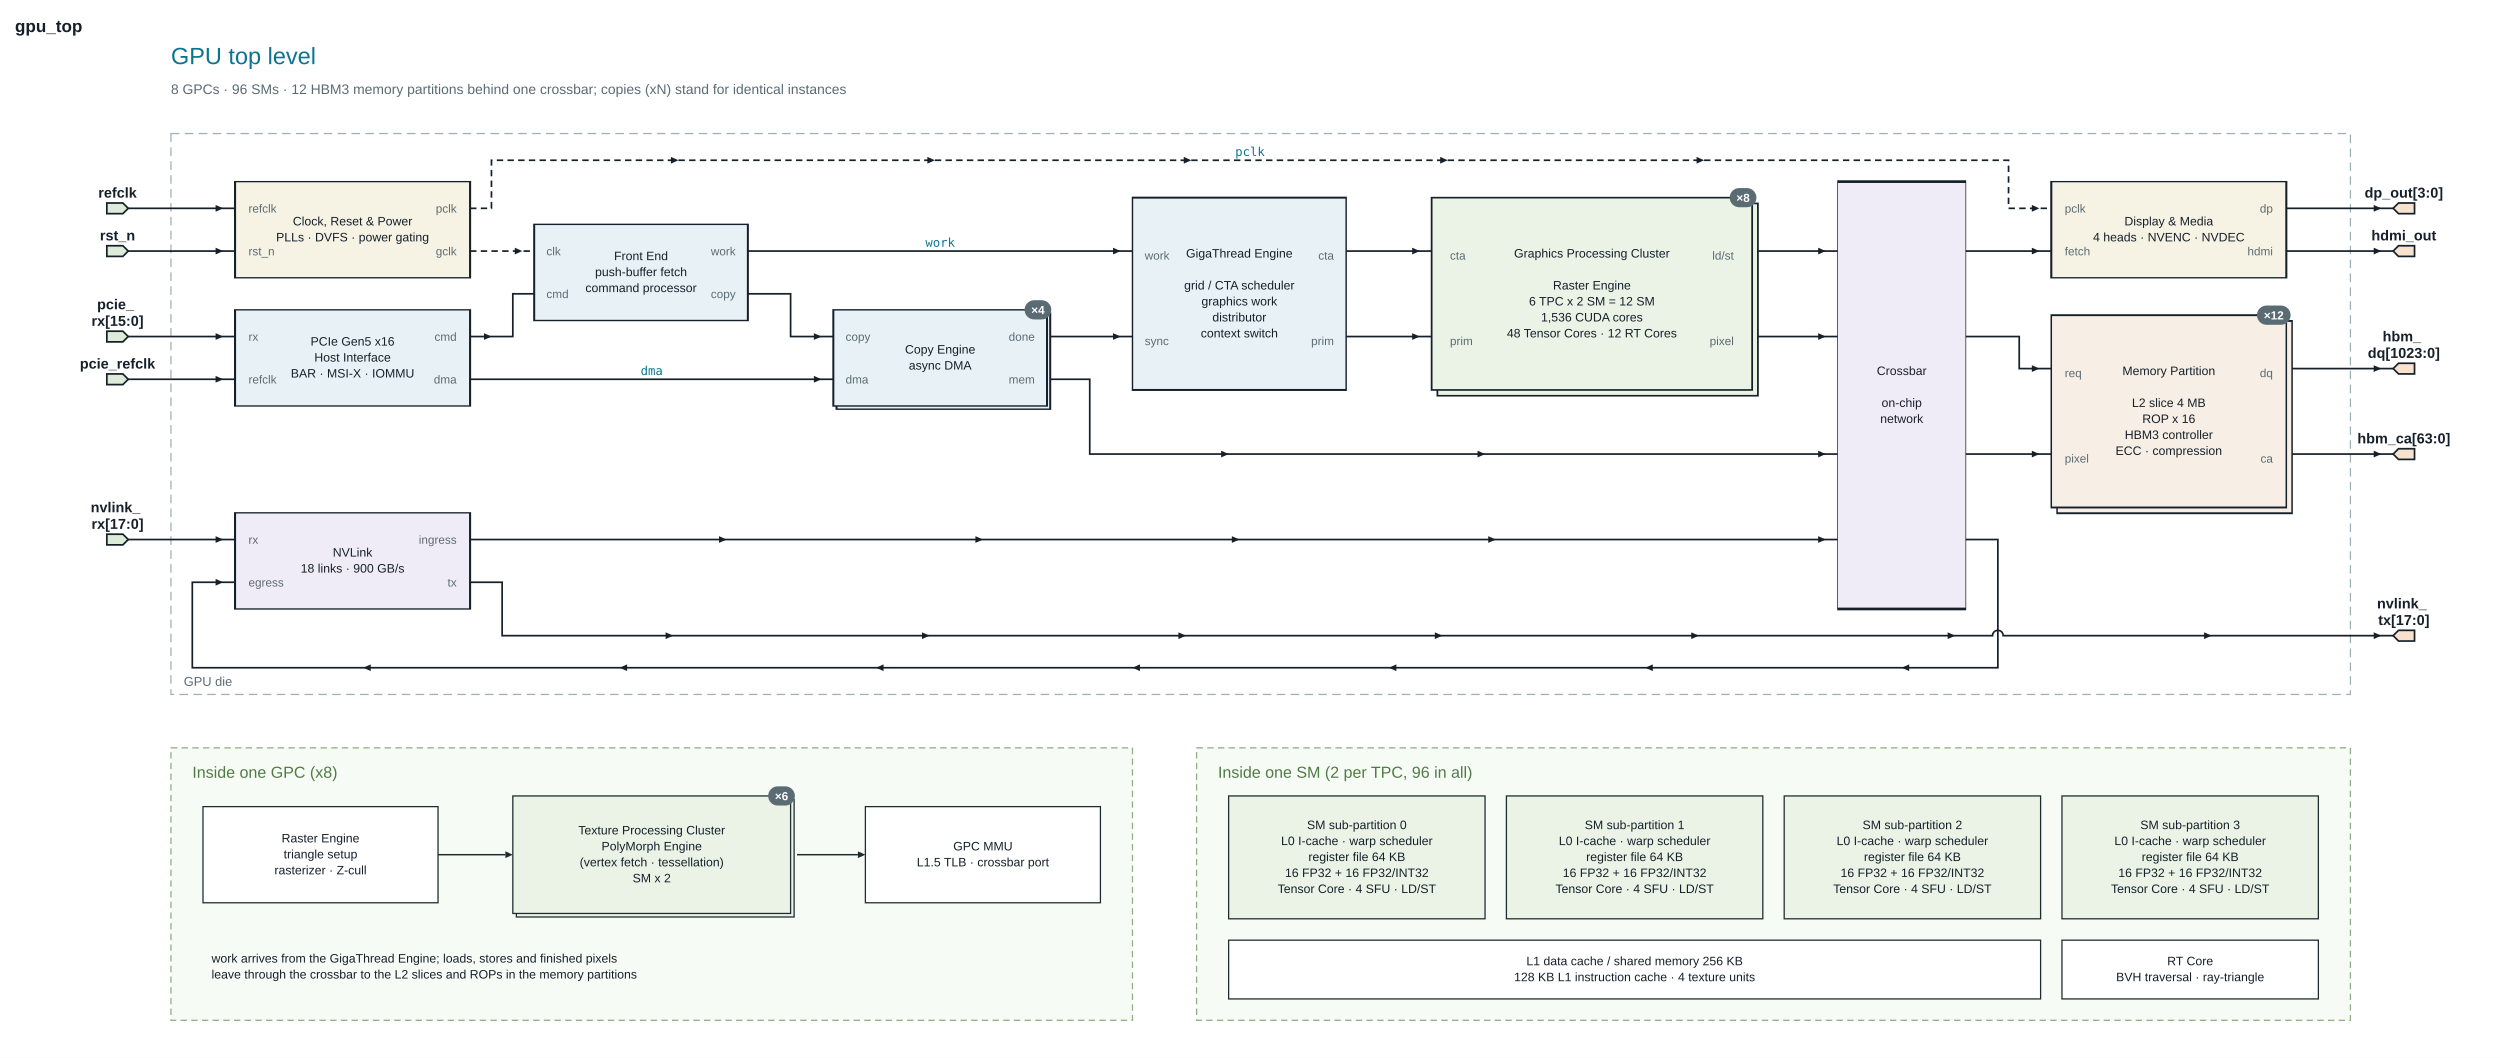
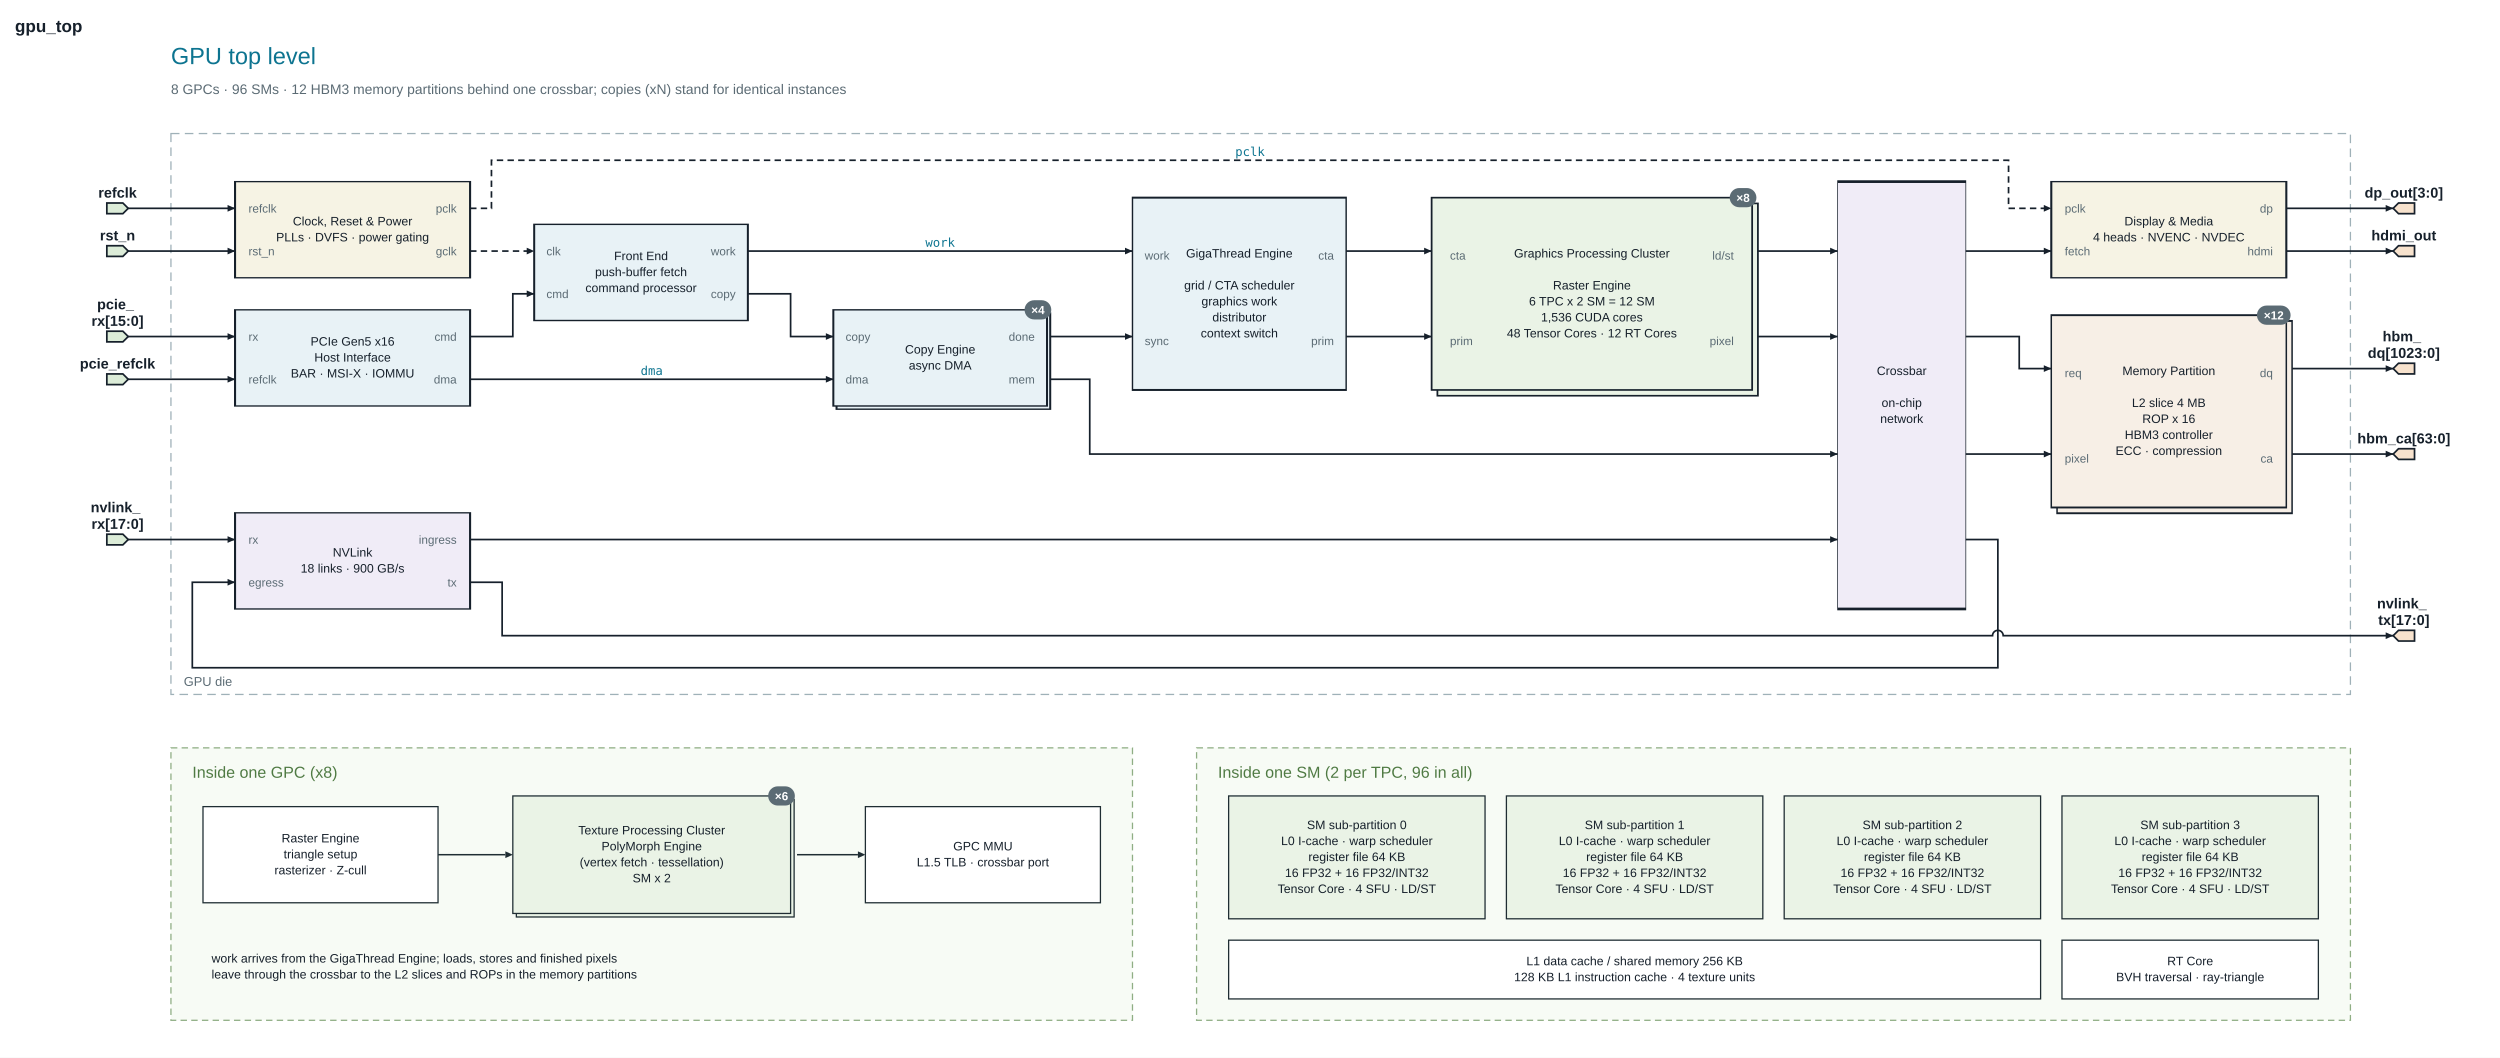
<svg xmlns="http://www.w3.org/2000/svg" width="2340" height="990" viewBox="0 0 2340 990" font-family="'IBM Plex Sans','IBM Plex Sans Text',Arial,Helvetica,sans-serif">
  <rect x="0" y="0" width="2340" height="990" fill="#ffffff" />
  <g class="dl-shapes">
    <text x="160" y="60" text-anchor="start" font-family="'IBM Plex Sans','IBM Plex Sans Text',Arial,Helvetica,sans-serif" font-size="22" fill="#0d7490">GPU top level</text>
    <text x="160" y="88" text-anchor="start" font-family="'IBM Plex Sans','IBM Plex Sans Text',Arial,Helvetica,sans-serif" font-size="13" fill="#5b6b74">8 GPCs · 96 SMs · 12 HBM3 memory partitions behind one crossbar; copies (xN) stand for identical instances</text>
    <rect x="160" y="125" width="2040" height="525" fill="none" stroke="#9fb1b8" stroke-width="1.2" stroke-dasharray="8 5" />
    <text x="172" y="642" text-anchor="start" font-family="'IBM Plex Sans','IBM Plex Sans Text',Arial,Helvetica,sans-serif" font-size="12" fill="#5b6b74">GPU die</text>
    <rect x="160" y="700" width="900" height="255" fill="#f7fbf5" stroke="#8fae84" stroke-width="1.2" stroke-dasharray="6 4" />
    <text x="180" y="728" text-anchor="start" font-family="'IBM Plex Sans','IBM Plex Sans Text',Arial,Helvetica,sans-serif" font-size="15" fill="#4f7a43">Inside one GPC  (x8)</text>
    <rect x="190" y="755" width="220" height="90" fill="#ffffff" stroke="#1f2d33" stroke-width="1.2" />
    <text class="dl-shape-text" x="300" y="788.5" text-anchor="middle" font-family="'IBM Plex Sans','IBM Plex Sans Text',Arial,Helvetica,sans-serif" font-size="11.5" fill="#16202b">Raster Engine</text>
    <text class="dl-shape-text" x="300" y="803.45" text-anchor="middle" font-family="'IBM Plex Sans','IBM Plex Sans Text',Arial,Helvetica,sans-serif" font-size="11.5" fill="#16202b">triangle setup</text>
    <text class="dl-shape-text" x="300" y="818.4" text-anchor="middle" font-family="'IBM Plex Sans','IBM Plex Sans Text',Arial,Helvetica,sans-serif" font-size="11.5" fill="#16202b">rasterizer · Z-cull</text>
    <g class="dl-stack" transform="translate(3.3 3.3)">
      <rect x="480" y="745" width="260" height="110" fill="#eaf3e6" stroke="#1f2d33" stroke-width="1.2" />
    </g>
    <rect x="480" y="745" width="260" height="110" fill="#eaf3e6" stroke="#1f2d33" stroke-width="1.2" />
    <text class="dl-shape-text" x="610" y="781.025" text-anchor="middle" font-family="'IBM Plex Sans','IBM Plex Sans Text',Arial,Helvetica,sans-serif" font-size="11.5" fill="#16202b">Texture Processing Cluster</text>
    <text class="dl-shape-text" x="610" y="795.975" text-anchor="middle" font-family="'IBM Plex Sans','IBM Plex Sans Text',Arial,Helvetica,sans-serif" font-size="11.5" fill="#16202b">PolyMorph Engine</text>
    <text class="dl-shape-text" x="610" y="810.925" text-anchor="middle" font-family="'IBM Plex Sans','IBM Plex Sans Text',Arial,Helvetica,sans-serif" font-size="11.5" fill="#16202b">(vertex fetch · tessellation)</text>
    <text class="dl-shape-text" x="610" y="825.875" text-anchor="middle" font-family="'IBM Plex Sans','IBM Plex Sans Text',Arial,Helvetica,sans-serif" font-size="11.5" fill="#16202b">SM  x 2</text>
    <rect class="dl-copies" x="719" y="736" width="25" height="18" rx="9" fill="#5b6b74" />
    <text x="731.5" y="749" text-anchor="middle" font-family="'IBM Plex Sans','IBM Plex Sans Text',Arial,Helvetica,sans-serif" font-size="11" font-weight="700" fill="#ffffff">×6</text>
    <rect x="810" y="755" width="220" height="90" fill="#ffffff" stroke="#1f2d33" stroke-width="1.2" />
    <text class="dl-shape-text" x="920" y="795.975" text-anchor="middle" font-family="'IBM Plex Sans','IBM Plex Sans Text',Arial,Helvetica,sans-serif" font-size="11.5" fill="#16202b">GPC MMU</text>
    <text class="dl-shape-text" x="920" y="810.925" text-anchor="middle" font-family="'IBM Plex Sans','IBM Plex Sans Text',Arial,Helvetica,sans-serif" font-size="11.5" fill="#16202b">L1.5 TLB · crossbar port</text>
    <polyline points="410,800 473,800" fill="none" stroke="#1f2d33" stroke-width="1.4" />
    <polygon class="dl-head" points="480,800 473,803.15 473,796.85" fill="#1f2d33" stroke="none" />
    <polyline points="746,800 803,800" fill="none" stroke="#1f2d33" stroke-width="1.4" />
    <polygon class="dl-head" points="810,800 803,803.15 803,796.85" fill="#1f2d33" stroke="none" />
    <rect x="190" y="880" width="840" height="50" fill="none" stroke="none" stroke-width="1.6" />
    <text class="dl-shape-text" x="198" y="900.975" text-anchor="start" font-family="'IBM Plex Sans','IBM Plex Sans Text',Arial,Helvetica,sans-serif" font-size="11.5" fill="#16202b">work arrives from the GigaThread Engine; loads, stores and finished pixels</text>
    <text class="dl-shape-text" x="198" y="915.925" text-anchor="start" font-family="'IBM Plex Sans','IBM Plex Sans Text',Arial,Helvetica,sans-serif" font-size="11.5" fill="#16202b">leave through the crossbar to the L2 slices and ROPs in the memory partitions</text>
    <rect x="1120" y="700" width="1080" height="255" fill="#f7fbf5" stroke="#8fae84" stroke-width="1.2" stroke-dasharray="6 4" />
    <text x="1140" y="728" text-anchor="start" font-family="'IBM Plex Sans','IBM Plex Sans Text',Arial,Helvetica,sans-serif" font-size="15" fill="#4f7a43">Inside one SM  (2 per TPC, 96 in all)</text>
    <rect x="1150" y="745" width="240" height="115" fill="#eaf3e6" stroke="#1f2d33" stroke-width="1.2" />
    <text class="dl-shape-text" x="1270" y="776.05" text-anchor="middle" font-family="'IBM Plex Sans','IBM Plex Sans Text',Arial,Helvetica,sans-serif" font-size="11.5" fill="#16202b">SM sub-partition 0</text>
    <text class="dl-shape-text" x="1270" y="791" text-anchor="middle" font-family="'IBM Plex Sans','IBM Plex Sans Text',Arial,Helvetica,sans-serif" font-size="11.5" fill="#16202b">L0 I-cache · warp scheduler</text>
    <text class="dl-shape-text" x="1270" y="805.95" text-anchor="middle" font-family="'IBM Plex Sans','IBM Plex Sans Text',Arial,Helvetica,sans-serif" font-size="11.5" fill="#16202b">register file  64 KB</text>
    <text class="dl-shape-text" x="1270" y="820.9" text-anchor="middle" font-family="'IBM Plex Sans','IBM Plex Sans Text',Arial,Helvetica,sans-serif" font-size="11.5" fill="#16202b">16 FP32 + 16 FP32/INT32</text>
    <text class="dl-shape-text" x="1270" y="835.85" text-anchor="middle" font-family="'IBM Plex Sans','IBM Plex Sans Text',Arial,Helvetica,sans-serif" font-size="11.5" fill="#16202b">Tensor Core · 4 SFU · LD/ST</text>
    <rect x="1410" y="745" width="240" height="115" fill="#eaf3e6" stroke="#1f2d33" stroke-width="1.2" />
    <text class="dl-shape-text" x="1530" y="776.05" text-anchor="middle" font-family="'IBM Plex Sans','IBM Plex Sans Text',Arial,Helvetica,sans-serif" font-size="11.5" fill="#16202b">SM sub-partition 1</text>
    <text class="dl-shape-text" x="1530" y="791" text-anchor="middle" font-family="'IBM Plex Sans','IBM Plex Sans Text',Arial,Helvetica,sans-serif" font-size="11.5" fill="#16202b">L0 I-cache · warp scheduler</text>
    <text class="dl-shape-text" x="1530" y="805.95" text-anchor="middle" font-family="'IBM Plex Sans','IBM Plex Sans Text',Arial,Helvetica,sans-serif" font-size="11.5" fill="#16202b">register file  64 KB</text>
    <text class="dl-shape-text" x="1530" y="820.9" text-anchor="middle" font-family="'IBM Plex Sans','IBM Plex Sans Text',Arial,Helvetica,sans-serif" font-size="11.5" fill="#16202b">16 FP32 + 16 FP32/INT32</text>
    <text class="dl-shape-text" x="1530" y="835.85" text-anchor="middle" font-family="'IBM Plex Sans','IBM Plex Sans Text',Arial,Helvetica,sans-serif" font-size="11.5" fill="#16202b">Tensor Core · 4 SFU · LD/ST</text>
    <rect x="1670" y="745" width="240" height="115" fill="#eaf3e6" stroke="#1f2d33" stroke-width="1.2" />
    <text class="dl-shape-text" x="1790" y="776.05" text-anchor="middle" font-family="'IBM Plex Sans','IBM Plex Sans Text',Arial,Helvetica,sans-serif" font-size="11.5" fill="#16202b">SM sub-partition 2</text>
    <text class="dl-shape-text" x="1790" y="791" text-anchor="middle" font-family="'IBM Plex Sans','IBM Plex Sans Text',Arial,Helvetica,sans-serif" font-size="11.5" fill="#16202b">L0 I-cache · warp scheduler</text>
    <text class="dl-shape-text" x="1790" y="805.95" text-anchor="middle" font-family="'IBM Plex Sans','IBM Plex Sans Text',Arial,Helvetica,sans-serif" font-size="11.5" fill="#16202b">register file  64 KB</text>
    <text class="dl-shape-text" x="1790" y="820.9" text-anchor="middle" font-family="'IBM Plex Sans','IBM Plex Sans Text',Arial,Helvetica,sans-serif" font-size="11.5" fill="#16202b">16 FP32 + 16 FP32/INT32</text>
    <text class="dl-shape-text" x="1790" y="835.85" text-anchor="middle" font-family="'IBM Plex Sans','IBM Plex Sans Text',Arial,Helvetica,sans-serif" font-size="11.5" fill="#16202b">Tensor Core · 4 SFU · LD/ST</text>
    <rect x="1930" y="745" width="240" height="115" fill="#eaf3e6" stroke="#1f2d33" stroke-width="1.2" />
    <text class="dl-shape-text" x="2050" y="776.05" text-anchor="middle" font-family="'IBM Plex Sans','IBM Plex Sans Text',Arial,Helvetica,sans-serif" font-size="11.5" fill="#16202b">SM sub-partition 3</text>
    <text class="dl-shape-text" x="2050" y="791" text-anchor="middle" font-family="'IBM Plex Sans','IBM Plex Sans Text',Arial,Helvetica,sans-serif" font-size="11.5" fill="#16202b">L0 I-cache · warp scheduler</text>
    <text class="dl-shape-text" x="2050" y="805.95" text-anchor="middle" font-family="'IBM Plex Sans','IBM Plex Sans Text',Arial,Helvetica,sans-serif" font-size="11.5" fill="#16202b">register file  64 KB</text>
    <text class="dl-shape-text" x="2050" y="820.9" text-anchor="middle" font-family="'IBM Plex Sans','IBM Plex Sans Text',Arial,Helvetica,sans-serif" font-size="11.5" fill="#16202b">16 FP32 + 16 FP32/INT32</text>
    <text class="dl-shape-text" x="2050" y="835.85" text-anchor="middle" font-family="'IBM Plex Sans','IBM Plex Sans Text',Arial,Helvetica,sans-serif" font-size="11.5" fill="#16202b">Tensor Core · 4 SFU · LD/ST</text>
    <rect x="1150" y="880" width="760" height="55" fill="#ffffff" stroke="#1f2d33" stroke-width="1.2" />
    <text class="dl-shape-text" x="1530" y="903.475" text-anchor="middle" font-family="'IBM Plex Sans','IBM Plex Sans Text',Arial,Helvetica,sans-serif" font-size="11.5" fill="#16202b">L1 data cache / shared memory  256 KB</text>
    <text class="dl-shape-text" x="1530" y="918.425" text-anchor="middle" font-family="'IBM Plex Sans','IBM Plex Sans Text',Arial,Helvetica,sans-serif" font-size="11.5" fill="#16202b">128 KB L1 instruction cache · 4 texture units</text>
    <rect x="1930" y="880" width="240" height="55" fill="#ffffff" stroke="#1f2d33" stroke-width="1.2" />
    <text class="dl-shape-text" x="2050" y="903.475" text-anchor="middle" font-family="'IBM Plex Sans','IBM Plex Sans Text',Arial,Helvetica,sans-serif" font-size="11.5" fill="#16202b">RT Core</text>
    <text class="dl-shape-text" x="2050" y="918.425" text-anchor="middle" font-family="'IBM Plex Sans','IBM Plex Sans Text',Arial,Helvetica,sans-serif" font-size="11.5" fill="#16202b">BVH traversal · ray-triangle</text>
  </g>
  <g class="dl-nets">
    <path class="dl-net" data-id="n_refclk" d="M120 195 L220 195" fill="none" stroke="#16202b" stroke-width="1.6" stroke-linejoin="miter" stroke-linecap="square" />
    <path class="dl-net" data-id="n_rstn" d="M120 235 L220 235" fill="none" stroke="#16202b" stroke-width="1.6" stroke-linejoin="miter" stroke-linecap="square" />
    <path class="dl-net" data-id="n_pcie" d="M120 315 L220 315" fill="none" stroke="#16202b" stroke-width="1.6" stroke-linejoin="miter" stroke-linecap="square" />
    <path class="dl-net" data-id="n_pcieclk" d="M120 355 L220 355" fill="none" stroke="#16202b" stroke-width="1.6" stroke-linejoin="miter" stroke-linecap="square" />
    <path class="dl-net" data-id="n_nvlrx" d="M120 505 L220 505" fill="none" stroke="#16202b" stroke-width="1.6" stroke-linejoin="miter" stroke-linecap="square" />
    <path class="dl-net" data-id="n_pclk" d="M440 195 L460 195 L460 150 L1880 150 L1880 195 L1920 195" fill="none" stroke="#16202b" stroke-width="1.6" stroke-dasharray="6 4" stroke-linejoin="miter" stroke-linecap="butt" />
    <path class="dl-net" data-id="n_gclk" d="M440 235 L500 235" fill="none" stroke="#16202b" stroke-width="1.6" stroke-dasharray="6 4" stroke-linejoin="miter" stroke-linecap="butt" />
    <path class="dl-net" data-id="n_cmd" d="M440 315 L480 315 L480 275 L500 275" fill="none" stroke="#16202b" stroke-width="1.6" stroke-linejoin="miter" stroke-linecap="square" />
    <path class="dl-net" data-id="n_dma" d="M440 355 L780 355" fill="none" stroke="#16202b" stroke-width="1.6" stroke-linejoin="miter" stroke-linecap="square" />
    <path class="dl-net" data-id="n_work" d="M700 235 L1060 235" fill="none" stroke="#16202b" stroke-width="1.6" stroke-linejoin="miter" stroke-linecap="square" />
    <path class="dl-net" data-id="n_copy" d="M700 275 L740 275 L740 315 L780 315" fill="none" stroke="#16202b" stroke-width="1.6" stroke-linejoin="miter" stroke-linecap="square" />
    <path class="dl-net" data-id="n_done" d="M980 315 L1060 315" fill="none" stroke="#16202b" stroke-width="1.6" stroke-linejoin="miter" stroke-linecap="square" />
    <path class="dl-net" data-id="n_cemem" d="M980 355 L1020 355 L1020 425 L1720 425" fill="none" stroke="#16202b" stroke-width="1.6" stroke-linejoin="miter" stroke-linecap="square" />
    <path class="dl-net" data-id="n_cta" d="M1260 235 L1340 235" fill="none" stroke="#16202b" stroke-width="1.6" stroke-linejoin="miter" stroke-linecap="square" />
    <path class="dl-net" data-id="n_prim" d="M1260 315 L1340 315" fill="none" stroke="#16202b" stroke-width="1.6" stroke-linejoin="miter" stroke-linecap="square" />
    <path class="dl-net" data-id="n_ldst" d="M1640 235 L1720 235" fill="none" stroke="#16202b" stroke-width="1.6" stroke-linejoin="miter" stroke-linecap="square" />
    <path class="dl-net" data-id="n_pix" d="M1640 315 L1720 315" fill="none" stroke="#16202b" stroke-width="1.6" stroke-linejoin="miter" stroke-linecap="square" />
    <path class="dl-net" data-id="n_nvlin" d="M440 505 L1720 505" fill="none" stroke="#16202b" stroke-width="1.6" stroke-linejoin="miter" stroke-linecap="square" />
    <path class="dl-net" data-id="n_fetch" d="M1840 235 L1920 235" fill="none" stroke="#16202b" stroke-width="1.6" stroke-linejoin="miter" stroke-linecap="square" />
    <path class="dl-net" data-id="n_req" d="M1840 315 L1890 315 L1890 345 L1920 345" fill="none" stroke="#16202b" stroke-width="1.6" stroke-linejoin="miter" stroke-linecap="square" />
    <path class="dl-net" data-id="n_rop" d="M1840 425 L1920 425" fill="none" stroke="#16202b" stroke-width="1.6" stroke-linejoin="miter" stroke-linecap="square" />
    <path class="dl-net" data-id="n_egress" d="M1840 505 L1870 505 L1870 625 L180 625 L180 545 L220 545" fill="none" stroke="#16202b" stroke-width="1.6" stroke-linejoin="miter" stroke-linecap="square" />
    <path class="dl-net" data-id="n_nvltx" d="M440 545 L470 545 L470 595 L1865 595 A5 5 0 0 1 1875 595 L2240 595" fill="none" stroke="#16202b" stroke-width="1.6" stroke-linejoin="miter" stroke-linecap="square" />
    <path class="dl-net" data-id="n_dp" d="M2140 195 L2240 195" fill="none" stroke="#16202b" stroke-width="1.6" stroke-linejoin="miter" stroke-linecap="square" />
    <path class="dl-net" data-id="n_hdmi" d="M2140 235 L2240 235" fill="none" stroke="#16202b" stroke-width="1.6" stroke-linejoin="miter" stroke-linecap="square" />
    <path class="dl-net" data-id="n_dq" d="M2140 345 L2240 345" fill="none" stroke="#16202b" stroke-width="1.6" stroke-linejoin="miter" stroke-linecap="square" />
    <path class="dl-net" data-id="n_ca" d="M2140 425 L2240 425" fill="none" stroke="#16202b" stroke-width="1.6" stroke-linejoin="miter" stroke-linecap="square" />
    <text x="1170" y="146" text-anchor="middle" font-family="'IBM Plex Mono','DejaVu Sans Mono','Courier New',monospace" font-size="11.5" fill="#0d7490">pclk</text>
    <text x="610" y="351" text-anchor="middle" font-family="'IBM Plex Mono','DejaVu Sans Mono','Courier New',monospace" font-size="11.5" fill="#0d7490">dma</text>
    <text x="880" y="231" text-anchor="middle" font-family="'IBM Plex Mono','DejaVu Sans Mono','Courier New',monospace" font-size="11.5" fill="#0d7490">work</text>
-     <polygon points="208.8,195 201.8,198.15 201.8,191.85" fill="#16202b" />
-     <polygon points="208.8,235 201.8,238.15 201.8,231.85" fill="#16202b" />
-     <polygon points="208.8,315 201.8,318.15 201.8,311.85" fill="#16202b" />
-     <polygon points="208.8,355 201.8,358.15 201.8,351.85" fill="#16202b" />
-     <polygon points="208.8,505 201.8,508.15 201.8,501.85" fill="#16202b" />
-     <polygon points="635,150 628,153.15 628,146.85" fill="#16202b" />
-     <polygon points="875,150 868,153.15 868,146.85" fill="#16202b" />
-     <polygon points="1115,150 1108,153.15 1108,146.85" fill="#16202b" />
-     <polygon points="1355,150 1348,153.15 1348,146.85" fill="#16202b" />
-     <polygon points="1595,150 1588,153.15 1588,146.85" fill="#16202b" />
-     <polygon points="1908.8,195 1901.8,198.15 1901.8,191.85" fill="#16202b" />
-     <polygon points="488.8,235 481.8,238.15 481.8,231.85" fill="#16202b" />
-     <polygon points="460,315 453,318.15 453,311.85" fill="#16202b" />
-     <polygon points="768.8,355 761.8,358.15 761.8,351.85" fill="#16202b" />
-     <polygon points="1048.8,235 1041.8,238.15 1041.8,231.85" fill="#16202b" />
-     <polygon points="768.8,315 761.8,318.15 761.8,311.85" fill="#16202b" />
-     <polygon points="1048.8,315 1041.8,318.15 1041.8,311.85" fill="#16202b" />
-     <polygon points="1150,425 1143,428.15 1143,421.85" fill="#16202b" />
-     <polygon points="1390,425 1383,428.15 1383,421.85" fill="#16202b" />
-     <polygon points="1708.8,425 1701.8,428.15 1701.8,421.85" fill="#16202b" />
-     <polygon points="1328.8,235 1321.8,238.15 1321.8,231.85" fill="#16202b" />
-     <polygon points="1328.8,315 1321.8,318.15 1321.8,311.85" fill="#16202b" />
-     <polygon points="1708.8,235 1701.8,238.15 1701.8,231.85" fill="#16202b" />
-     <polygon points="1708.8,315 1701.8,318.15 1701.8,311.85" fill="#16202b" />
-     <polygon points="680,505 673,508.15 673,501.85" fill="#16202b" />
-     <polygon points="920,505 913,508.15 913,501.85" fill="#16202b" />
-     <polygon points="1160,505 1153,508.15 1153,501.85" fill="#16202b" />
-     <polygon points="1400,505 1393,508.15 1393,501.85" fill="#16202b" />
-     <polygon points="1708.8,505 1701.8,508.15 1701.8,501.85" fill="#16202b" />
-     <polygon points="1908.8,235 1901.8,238.15 1901.8,231.85" fill="#16202b" />
-     <polygon points="1908.8,345 1901.8,348.15 1901.8,341.85" fill="#16202b" />
-     <polygon points="1908.8,425 1901.8,428.15 1901.8,421.85" fill="#16202b" />
-     <polygon points="1780,625 1787,621.85 1787,628.15" fill="#16202b" />
-     <polygon points="1540,625 1547,621.85 1547,628.15" fill="#16202b" />
-     <polygon points="1300,625 1307,621.85 1307,628.15" fill="#16202b" />
-     <polygon points="1060,625 1067,621.85 1067,628.15" fill="#16202b" />
-     <polygon points="820,625 827,621.85 827,628.15" fill="#16202b" />
-     <polygon points="580,625 587,621.85 587,628.15" fill="#16202b" />
-     <polygon points="340,625 347,621.85 347,628.15" fill="#16202b" />
-     <polygon points="208.8,545 201.8,548.15 201.8,541.85" fill="#16202b" />
-     <polygon points="630,595 623,598.15 623,591.85" fill="#16202b" />
-     <polygon points="870,595 863,598.15 863,591.85" fill="#16202b" />
-     <polygon points="1110,595 1103,598.15 1103,591.85" fill="#16202b" />
-     <polygon points="1350,595 1343,598.15 1343,591.85" fill="#16202b" />
-     <polygon points="1590,595 1583,598.15 1583,591.85" fill="#16202b" />
-     <polygon points="1830,595 1823,598.15 1823,591.85" fill="#16202b" />
-     <polygon points="2070,595 2063,598.15 2063,591.85" fill="#16202b" />
-     <polygon points="2228.8,595 2221.8,598.15 2221.8,591.85" fill="#16202b" />
-     <polygon points="2228.8,195 2221.8,198.15 2221.8,191.85" fill="#16202b" />
-     <polygon points="2228.8,235 2221.8,238.15 2221.8,231.85" fill="#16202b" />
-     <polygon points="2228.8,345 2221.8,348.15 2221.8,341.85" fill="#16202b" />
-     <polygon points="2228.8,425 2221.8,428.15 2221.8,421.85" fill="#16202b" />
+     <polygon points="220,195 213,198.15 213,191.85" fill="#16202b" />
+     <polygon points="220,235 213,238.15 213,231.85" fill="#16202b" />
+     <polygon points="220,315 213,318.15 213,311.85" fill="#16202b" />
+     <polygon points="220,355 213,358.15 213,351.85" fill="#16202b" />
+     <polygon points="220,505 213,508.15 213,501.85" fill="#16202b" />
+     <polygon points="1920,195 1913,198.15 1913,191.85" fill="#16202b" />
+     <polygon points="500,235 493,238.15 493,231.85" fill="#16202b" />
+     <polygon points="500,275 493,278.15 493,271.85" fill="#16202b" />
+     <polygon points="780,355 773,358.15 773,351.85" fill="#16202b" />
+     <polygon points="1060,235 1053,238.15 1053,231.85" fill="#16202b" />
+     <polygon points="780,315 773,318.15 773,311.85" fill="#16202b" />
+     <polygon points="1060,315 1053,318.15 1053,311.85" fill="#16202b" />
+     <polygon points="1720,425 1713,428.15 1713,421.85" fill="#16202b" />
+     <polygon points="1340,235 1333,238.15 1333,231.85" fill="#16202b" />
+     <polygon points="1340,315 1333,318.15 1333,311.85" fill="#16202b" />
+     <polygon points="1720,235 1713,238.15 1713,231.85" fill="#16202b" />
+     <polygon points="1720,315 1713,318.15 1713,311.85" fill="#16202b" />
+     <polygon points="1720,505 1713,508.15 1713,501.85" fill="#16202b" />
+     <polygon points="1920,235 1913,238.15 1913,231.85" fill="#16202b" />
+     <polygon points="1920,345 1913,348.15 1913,341.85" fill="#16202b" />
+     <polygon points="1920,425 1913,428.15 1913,421.85" fill="#16202b" />
+     <polygon points="220,545 213,548.15 213,541.85" fill="#16202b" />
+     <polygon points="2240,595 2233,598.15 2233,591.85" fill="#16202b" />
+     <polygon points="2240,195 2233,198.15 2233,191.85" fill="#16202b" />
+     <polygon points="2240,235 2233,238.15 2233,231.85" fill="#16202b" />
+     <polygon points="2240,345 2233,348.15 2233,341.85" fill="#16202b" />
+     <polygon points="2240,425 2233,428.15 2233,421.85" fill="#16202b" />
  </g>
  <g class="dl-cells">
    <g class="dl-cell" data-id="u_clk" data-type="block" transform="matrix(1.5714,0,0,1,220,170)">
      <rect x="0" y="0" width="140" height="90" fill="#f6f3e4" stroke="#16202b" stroke-width="1.244" />
    </g>
    <text x="232.571" y="199" text-anchor="start" font-family="'IBM Plex Sans','IBM Plex Sans Text',Arial,Helvetica,sans-serif" font-size="11" fill="#5b6b74">refclk</text>
    <text x="232.571" y="239" text-anchor="start" font-family="'IBM Plex Sans','IBM Plex Sans Text',Arial,Helvetica,sans-serif" font-size="11" fill="#5b6b74">rst_n</text>
    <text x="427.429" y="199" text-anchor="end" font-family="'IBM Plex Sans','IBM Plex Sans Text',Arial,Helvetica,sans-serif" font-size="11" fill="#5b6b74">pclk</text>
    <text x="427.429" y="239" text-anchor="end" font-family="'IBM Plex Sans','IBM Plex Sans Text',Arial,Helvetica,sans-serif" font-size="11" fill="#5b6b74">gclk</text>
    <text class="dl-cell-text" x="330" y="210.975" text-anchor="middle" font-family="'IBM Plex Sans','IBM Plex Sans Text',Arial,Helvetica,sans-serif" font-size="11.5" fill="#16202b">Clock, Reset &amp; Power</text>
    <text class="dl-cell-text" x="330" y="225.925" text-anchor="middle" font-family="'IBM Plex Sans','IBM Plex Sans Text',Arial,Helvetica,sans-serif" font-size="11.5" fill="#16202b">PLLs · DVFS · power gating</text>
    <g class="dl-cell" data-id="u_host" data-type="block" transform="matrix(1.5714,0,0,1,220,290)">
      <rect x="0" y="0" width="140" height="90" fill="#e8f2f6" stroke="#16202b" stroke-width="1.244" />
    </g>
    <text x="232.571" y="319" text-anchor="start" font-family="'IBM Plex Sans','IBM Plex Sans Text',Arial,Helvetica,sans-serif" font-size="11" fill="#5b6b74">rx</text>
    <text x="232.571" y="359" text-anchor="start" font-family="'IBM Plex Sans','IBM Plex Sans Text',Arial,Helvetica,sans-serif" font-size="11" fill="#5b6b74">refclk</text>
    <text x="427.429" y="319" text-anchor="end" font-family="'IBM Plex Sans','IBM Plex Sans Text',Arial,Helvetica,sans-serif" font-size="11" fill="#5b6b74">cmd</text>
    <text x="427.429" y="359" text-anchor="end" font-family="'IBM Plex Sans','IBM Plex Sans Text',Arial,Helvetica,sans-serif" font-size="11" fill="#5b6b74">dma</text>
    <text class="dl-cell-text" x="330" y="323.5" text-anchor="middle" font-family="'IBM Plex Sans','IBM Plex Sans Text',Arial,Helvetica,sans-serif" font-size="11.5" fill="#16202b">PCIe Gen5 x16</text>
    <text class="dl-cell-text" x="330" y="338.45" text-anchor="middle" font-family="'IBM Plex Sans','IBM Plex Sans Text',Arial,Helvetica,sans-serif" font-size="11.5" fill="#16202b">Host Interface</text>
    <text class="dl-cell-text" x="330" y="353.4" text-anchor="middle" font-family="'IBM Plex Sans','IBM Plex Sans Text',Arial,Helvetica,sans-serif" font-size="11.5" fill="#16202b">BAR · MSI-X · IOMMU</text>
    <g class="dl-cell" data-id="u_nvl" data-type="block" transform="matrix(1.5714,0,0,1,220,480)">
      <rect x="0" y="0" width="140" height="90" fill="#f0ecf7" stroke="#16202b" stroke-width="1.244" />
    </g>
    <text x="232.571" y="509" text-anchor="start" font-family="'IBM Plex Sans','IBM Plex Sans Text',Arial,Helvetica,sans-serif" font-size="11" fill="#5b6b74">rx</text>
    <text x="232.571" y="549" text-anchor="start" font-family="'IBM Plex Sans','IBM Plex Sans Text',Arial,Helvetica,sans-serif" font-size="11" fill="#5b6b74">egress</text>
    <text x="427.429" y="509" text-anchor="end" font-family="'IBM Plex Sans','IBM Plex Sans Text',Arial,Helvetica,sans-serif" font-size="11" fill="#5b6b74">ingress</text>
    <text x="427.429" y="549" text-anchor="end" font-family="'IBM Plex Sans','IBM Plex Sans Text',Arial,Helvetica,sans-serif" font-size="11" fill="#5b6b74">tx</text>
    <text class="dl-cell-text" x="330" y="520.975" text-anchor="middle" font-family="'IBM Plex Sans','IBM Plex Sans Text',Arial,Helvetica,sans-serif" font-size="11.5" fill="#16202b">NVLink</text>
    <text class="dl-cell-text" x="330" y="535.925" text-anchor="middle" font-family="'IBM Plex Sans','IBM Plex Sans Text',Arial,Helvetica,sans-serif" font-size="11.5" fill="#16202b">18 links · 900 GB/s</text>
    <g class="dl-cell" data-id="u_fe" data-type="block" transform="matrix(1.4286,0,0,1,500,210)">
      <rect x="0" y="0" width="140" height="90" fill="#e8f2f6" stroke="#16202b" stroke-width="1.318" />
    </g>
    <text x="511.429" y="239" text-anchor="start" font-family="'IBM Plex Sans','IBM Plex Sans Text',Arial,Helvetica,sans-serif" font-size="11" fill="#5b6b74">clk</text>
    <text x="511.429" y="279" text-anchor="start" font-family="'IBM Plex Sans','IBM Plex Sans Text',Arial,Helvetica,sans-serif" font-size="11" fill="#5b6b74">cmd</text>
    <text x="688.571" y="239" text-anchor="end" font-family="'IBM Plex Sans','IBM Plex Sans Text',Arial,Helvetica,sans-serif" font-size="11" fill="#5b6b74">work</text>
    <text x="688.571" y="279" text-anchor="end" font-family="'IBM Plex Sans','IBM Plex Sans Text',Arial,Helvetica,sans-serif" font-size="11" fill="#5b6b74">copy</text>
    <text class="dl-cell-text" x="600" y="243.5" text-anchor="middle" font-family="'IBM Plex Sans','IBM Plex Sans Text',Arial,Helvetica,sans-serif" font-size="11.5" fill="#16202b">Front End</text>
    <text class="dl-cell-text" x="600" y="258.45" text-anchor="middle" font-family="'IBM Plex Sans','IBM Plex Sans Text',Arial,Helvetica,sans-serif" font-size="11.5" fill="#16202b">push-buffer fetch</text>
    <text class="dl-cell-text" x="600" y="273.4" text-anchor="middle" font-family="'IBM Plex Sans','IBM Plex Sans Text',Arial,Helvetica,sans-serif" font-size="11.5" fill="#16202b">command processor</text>
    <g class="dl-stack" transform="translate(3 3) matrix(1.4286,0,0,1,780,290)">
      <rect x="0" y="0" width="140" height="90" fill="#e8f2f6" stroke="#16202b" stroke-width="1.318" />
    </g>
    <g class="dl-cell" data-id="u_ce" data-type="block" transform="matrix(1.4286,0,0,1,780,290)">
      <rect x="0" y="0" width="140" height="90" fill="#e8f2f6" stroke="#16202b" stroke-width="1.318" />
    </g>
    <text x="791.429" y="319" text-anchor="start" font-family="'IBM Plex Sans','IBM Plex Sans Text',Arial,Helvetica,sans-serif" font-size="11" fill="#5b6b74">copy</text>
    <text x="791.429" y="359" text-anchor="start" font-family="'IBM Plex Sans','IBM Plex Sans Text',Arial,Helvetica,sans-serif" font-size="11" fill="#5b6b74">dma</text>
    <text x="968.571" y="319" text-anchor="end" font-family="'IBM Plex Sans','IBM Plex Sans Text',Arial,Helvetica,sans-serif" font-size="11" fill="#5b6b74">done</text>
    <text x="968.571" y="359" text-anchor="end" font-family="'IBM Plex Sans','IBM Plex Sans Text',Arial,Helvetica,sans-serif" font-size="11" fill="#5b6b74">mem</text>
    <text class="dl-cell-text" x="880" y="330.975" text-anchor="middle" font-family="'IBM Plex Sans','IBM Plex Sans Text',Arial,Helvetica,sans-serif" font-size="11.5" fill="#16202b">Copy Engine</text>
    <text class="dl-cell-text" x="880" y="345.925" text-anchor="middle" font-family="'IBM Plex Sans','IBM Plex Sans Text',Arial,Helvetica,sans-serif" font-size="11.5" fill="#16202b">async DMA</text>
    <rect class="dl-copies" x="959" y="281" width="25" height="18" rx="9" fill="#5b6b74" />
    <text x="971.5" y="294" text-anchor="middle" font-family="'IBM Plex Sans','IBM Plex Sans Text',Arial,Helvetica,sans-serif" font-size="11" font-weight="700" fill="#ffffff">×4</text>
    <g class="dl-cell" data-id="u_gte" data-type="block" transform="matrix(1.4286,0,0,2,1060,185)">
      <rect x="0" y="0" width="140" height="90" fill="#e8f2f6" stroke="#16202b" stroke-width="0.933" />
    </g>
    <text x="1071.429" y="243" text-anchor="start" font-family="'IBM Plex Sans','IBM Plex Sans Text',Arial,Helvetica,sans-serif" font-size="11" fill="#5b6b74">work</text>
    <text x="1071.429" y="323" text-anchor="start" font-family="'IBM Plex Sans','IBM Plex Sans Text',Arial,Helvetica,sans-serif" font-size="11" fill="#5b6b74">sync</text>
    <text x="1248.571" y="243" text-anchor="end" font-family="'IBM Plex Sans','IBM Plex Sans Text',Arial,Helvetica,sans-serif" font-size="11" fill="#5b6b74">cta</text>
    <text x="1248.571" y="323" text-anchor="end" font-family="'IBM Plex Sans','IBM Plex Sans Text',Arial,Helvetica,sans-serif" font-size="11" fill="#5b6b74">prim</text>
    <text class="dl-cell-text" x="1160" y="241.075" text-anchor="middle" font-family="'IBM Plex Sans','IBM Plex Sans Text',Arial,Helvetica,sans-serif" font-size="11.5" fill="#16202b">GigaThread Engine</text>
    <text class="dl-cell-text" x="1160" y="256.025" text-anchor="middle" font-family="'IBM Plex Sans','IBM Plex Sans Text',Arial,Helvetica,sans-serif" font-size="11.5" fill="#16202b" />
    <text class="dl-cell-text" x="1160" y="270.975" text-anchor="middle" font-family="'IBM Plex Sans','IBM Plex Sans Text',Arial,Helvetica,sans-serif" font-size="11.5" fill="#16202b">grid / CTA scheduler</text>
    <text class="dl-cell-text" x="1160" y="285.925" text-anchor="middle" font-family="'IBM Plex Sans','IBM Plex Sans Text',Arial,Helvetica,sans-serif" font-size="11.5" fill="#16202b">graphics work</text>
    <text class="dl-cell-text" x="1160" y="300.875" text-anchor="middle" font-family="'IBM Plex Sans','IBM Plex Sans Text',Arial,Helvetica,sans-serif" font-size="11.5" fill="#16202b">distributor</text>
    <text class="dl-cell-text" x="1160" y="315.825" text-anchor="middle" font-family="'IBM Plex Sans','IBM Plex Sans Text',Arial,Helvetica,sans-serif" font-size="11.5" fill="#16202b">context switch</text>
    <g class="dl-stack" transform="translate(5.4 5.4) matrix(2.1429,0,0,2,1340,185)">
      <rect x="0" y="0" width="140" height="90" fill="#eaf3e6" stroke="#16202b" stroke-width="0.772" />
    </g>
    <g class="dl-cell" data-id="u_gpc" data-type="block" transform="matrix(2.1429,0,0,2,1340,185)">
      <rect x="0" y="0" width="140" height="90" fill="#eaf3e6" stroke="#16202b" stroke-width="0.772" />
    </g>
    <text x="1357.143" y="243" text-anchor="start" font-family="'IBM Plex Sans','IBM Plex Sans Text',Arial,Helvetica,sans-serif" font-size="11" fill="#5b6b74">cta</text>
    <text x="1357.143" y="323" text-anchor="start" font-family="'IBM Plex Sans','IBM Plex Sans Text',Arial,Helvetica,sans-serif" font-size="11" fill="#5b6b74">prim</text>
    <text x="1622.857" y="243" text-anchor="end" font-family="'IBM Plex Sans','IBM Plex Sans Text',Arial,Helvetica,sans-serif" font-size="11" fill="#5b6b74">ld/st</text>
    <text x="1622.857" y="323" text-anchor="end" font-family="'IBM Plex Sans','IBM Plex Sans Text',Arial,Helvetica,sans-serif" font-size="11" fill="#5b6b74">pixel</text>
    <text class="dl-cell-text" x="1490" y="241.075" text-anchor="middle" font-family="'IBM Plex Sans','IBM Plex Sans Text',Arial,Helvetica,sans-serif" font-size="11.5" fill="#16202b">Graphics Processing Cluster</text>
    <text class="dl-cell-text" x="1490" y="256.025" text-anchor="middle" font-family="'IBM Plex Sans','IBM Plex Sans Text',Arial,Helvetica,sans-serif" font-size="11.5" fill="#16202b" />
    <text class="dl-cell-text" x="1490" y="270.975" text-anchor="middle" font-family="'IBM Plex Sans','IBM Plex Sans Text',Arial,Helvetica,sans-serif" font-size="11.5" fill="#16202b">Raster Engine</text>
    <text class="dl-cell-text" x="1490" y="285.925" text-anchor="middle" font-family="'IBM Plex Sans','IBM Plex Sans Text',Arial,Helvetica,sans-serif" font-size="11.5" fill="#16202b">6 TPC x 2 SM = 12 SM</text>
    <text class="dl-cell-text" x="1490" y="300.875" text-anchor="middle" font-family="'IBM Plex Sans','IBM Plex Sans Text',Arial,Helvetica,sans-serif" font-size="11.5" fill="#16202b">1,536 CUDA cores</text>
    <text class="dl-cell-text" x="1490" y="315.825" text-anchor="middle" font-family="'IBM Plex Sans','IBM Plex Sans Text',Arial,Helvetica,sans-serif" font-size="11.5" fill="#16202b">48 Tensor Cores · 12 RT Cores</text>
    <rect class="dl-copies" x="1619" y="176" width="25" height="18" rx="9" fill="#5b6b74" />
    <text x="1631.5" y="189" text-anchor="middle" font-family="'IBM Plex Sans','IBM Plex Sans Text',Arial,Helvetica,sans-serif" font-size="11" font-weight="700" fill="#ffffff">×8</text>
    <g class="dl-cell" data-id="u_xbar" data-type="block8" transform="matrix(0.6667,0,0,2.5,1720,170)">
      <rect x="0" y="0" width="180" height="160" fill="#f0ecf7" stroke="#16202b" stroke-width="1.011" />
    </g>
    <text class="dl-cell-text" x="1780" y="351.025" text-anchor="middle" font-family="'IBM Plex Sans','IBM Plex Sans Text',Arial,Helvetica,sans-serif" font-size="11.5" fill="#16202b">Crossbar</text>
    <text class="dl-cell-text" x="1780" y="365.975" text-anchor="middle" font-family="'IBM Plex Sans','IBM Plex Sans Text',Arial,Helvetica,sans-serif" font-size="11.5" fill="#16202b" />
    <text class="dl-cell-text" x="1780" y="380.925" text-anchor="middle" font-family="'IBM Plex Sans','IBM Plex Sans Text',Arial,Helvetica,sans-serif" font-size="11.5" fill="#16202b">on-chip</text>
    <text class="dl-cell-text" x="1780" y="395.875" text-anchor="middle" font-family="'IBM Plex Sans','IBM Plex Sans Text',Arial,Helvetica,sans-serif" font-size="11.5" fill="#16202b">network</text>
    <g class="dl-cell" data-id="u_disp" data-type="block" transform="matrix(1.5714,0,0,1,1920,170)">
      <rect x="0" y="0" width="140" height="90" fill="#f6f3e4" stroke="#16202b" stroke-width="1.244" />
    </g>
    <text x="1932.571" y="199" text-anchor="start" font-family="'IBM Plex Sans','IBM Plex Sans Text',Arial,Helvetica,sans-serif" font-size="11" fill="#5b6b74">pclk</text>
    <text x="1932.571" y="239" text-anchor="start" font-family="'IBM Plex Sans','IBM Plex Sans Text',Arial,Helvetica,sans-serif" font-size="11" fill="#5b6b74">fetch</text>
    <text x="2127.429" y="199" text-anchor="end" font-family="'IBM Plex Sans','IBM Plex Sans Text',Arial,Helvetica,sans-serif" font-size="11" fill="#5b6b74">dp</text>
    <text x="2127.429" y="239" text-anchor="end" font-family="'IBM Plex Sans','IBM Plex Sans Text',Arial,Helvetica,sans-serif" font-size="11" fill="#5b6b74">hdmi</text>
    <text class="dl-cell-text" x="2030" y="210.975" text-anchor="middle" font-family="'IBM Plex Sans','IBM Plex Sans Text',Arial,Helvetica,sans-serif" font-size="11.5" fill="#16202b">Display &amp; Media</text>
    <text class="dl-cell-text" x="2030" y="225.925" text-anchor="middle" font-family="'IBM Plex Sans','IBM Plex Sans Text',Arial,Helvetica,sans-serif" font-size="11.5" fill="#16202b">4 heads · NVENC · NVDEC</text>
    <g class="dl-stack" transform="translate(5.4 5.4) matrix(1.5714,0,0,2,1920,295)">
      <rect x="0" y="0" width="140" height="90" fill="#f7efe6" stroke="#16202b" stroke-width="0.896" />
    </g>
    <g class="dl-cell" data-id="u_mp" data-type="block" transform="matrix(1.5714,0,0,2,1920,295)">
      <rect x="0" y="0" width="140" height="90" fill="#f7efe6" stroke="#16202b" stroke-width="0.896" />
    </g>
    <text x="1932.571" y="353" text-anchor="start" font-family="'IBM Plex Sans','IBM Plex Sans Text',Arial,Helvetica,sans-serif" font-size="11" fill="#5b6b74">req</text>
    <text x="1932.571" y="433" text-anchor="start" font-family="'IBM Plex Sans','IBM Plex Sans Text',Arial,Helvetica,sans-serif" font-size="11" fill="#5b6b74">pixel</text>
    <text x="2127.429" y="353" text-anchor="end" font-family="'IBM Plex Sans','IBM Plex Sans Text',Arial,Helvetica,sans-serif" font-size="11" fill="#5b6b74">dq</text>
    <text x="2127.429" y="433" text-anchor="end" font-family="'IBM Plex Sans','IBM Plex Sans Text',Arial,Helvetica,sans-serif" font-size="11" fill="#5b6b74">ca</text>
    <text class="dl-cell-text" x="2030" y="351.075" text-anchor="middle" font-family="'IBM Plex Sans','IBM Plex Sans Text',Arial,Helvetica,sans-serif" font-size="11.5" fill="#16202b">Memory Partition</text>
    <text class="dl-cell-text" x="2030" y="366.025" text-anchor="middle" font-family="'IBM Plex Sans','IBM Plex Sans Text',Arial,Helvetica,sans-serif" font-size="11.5" fill="#16202b" />
    <text class="dl-cell-text" x="2030" y="380.975" text-anchor="middle" font-family="'IBM Plex Sans','IBM Plex Sans Text',Arial,Helvetica,sans-serif" font-size="11.5" fill="#16202b">L2 slice  4 MB</text>
    <text class="dl-cell-text" x="2030" y="395.925" text-anchor="middle" font-family="'IBM Plex Sans','IBM Plex Sans Text',Arial,Helvetica,sans-serif" font-size="11.5" fill="#16202b">ROP x 16</text>
    <text class="dl-cell-text" x="2030" y="410.875" text-anchor="middle" font-family="'IBM Plex Sans','IBM Plex Sans Text',Arial,Helvetica,sans-serif" font-size="11.5" fill="#16202b">HBM3 controller</text>
    <text class="dl-cell-text" x="2030" y="425.825" text-anchor="middle" font-family="'IBM Plex Sans','IBM Plex Sans Text',Arial,Helvetica,sans-serif" font-size="11.5" fill="#16202b">ECC · compression</text>
    <rect class="dl-copies" x="2112.5" y="286" width="31.5" height="18" rx="9" fill="#5b6b74" />
    <text x="2128.25" y="299" text-anchor="middle" font-family="'IBM Plex Sans','IBM Plex Sans Text',Arial,Helvetica,sans-serif" font-size="11" font-weight="700" fill="#ffffff">×12</text>
    <g class="dl-cell" data-id="p_refclk" data-type="port_in" transform="matrix(1,0,0,1,100,190)">
      <path d="M0 0 H15 L20 5 L15 10 H0 Z" fill="#dcecd8" stroke="#16202b" stroke-width="1.6" />
    </g>
    <text x="110" y="185" text-anchor="middle" font-family="'IBM Plex Sans','IBM Plex Sans Text',Arial,Helvetica,sans-serif" font-size="13.5" font-weight="600" fill="#16202b">refclk</text>
    <g class="dl-cell" data-id="p_rstn" data-type="port_in" transform="matrix(1,0,0,1,100,230)">
      <path d="M0 0 H15 L20 5 L15 10 H0 Z" fill="#dcecd8" stroke="#16202b" stroke-width="1.6" />
    </g>
    <text x="110" y="225" text-anchor="middle" font-family="'IBM Plex Sans','IBM Plex Sans Text',Arial,Helvetica,sans-serif" font-size="13.5" font-weight="600" fill="#16202b">rst_n</text>
    <g class="dl-cell" data-id="p_pcie" data-type="port_in" transform="matrix(1,0,0,1,100,310)">
      <path d="M0 0 H15 L20 5 L15 10 H0 Z" fill="#dcecd8" stroke="#16202b" stroke-width="1.6" />
    </g>
    <text x="110" y="289.475" text-anchor="middle" font-family="'IBM Plex Sans','IBM Plex Sans Text',Arial,Helvetica,sans-serif" font-size="13.5" font-weight="600" fill="#16202b">
      <tspan x="110" y="289.475">pcie_</tspan>
      <tspan x="110" y="305">rx[15:0]</tspan>
    </text>
    <g class="dl-cell" data-id="p_pcieclk" data-type="port_in" transform="matrix(1,0,0,1,100,350)">
      <path d="M0 0 H15 L20 5 L15 10 H0 Z" fill="#dcecd8" stroke="#16202b" stroke-width="1.6" />
    </g>
    <text x="110" y="345" text-anchor="middle" font-family="'IBM Plex Sans','IBM Plex Sans Text',Arial,Helvetica,sans-serif" font-size="13.5" font-weight="600" fill="#16202b">pcie_refclk</text>
    <g class="dl-cell" data-id="p_nvlrx" data-type="port_in" transform="matrix(1,0,0,1,100,500)">
      <path d="M0 0 H15 L20 5 L15 10 H0 Z" fill="#dcecd8" stroke="#16202b" stroke-width="1.6" />
    </g>
    <text x="110" y="479.475" text-anchor="middle" font-family="'IBM Plex Sans','IBM Plex Sans Text',Arial,Helvetica,sans-serif" font-size="13.5" font-weight="600" fill="#16202b">
      <tspan x="110" y="479.475">nvlink_</tspan>
      <tspan x="110" y="495">rx[17:0]</tspan>
    </text>
    <g class="dl-cell" data-id="p_dp" data-type="port_out" transform="matrix(1,0,0,1,2240,190)">
      <path d="M20 0 H5 L0 5 L5 10 H20 Z" fill="#f7e2cd" stroke="#16202b" stroke-width="1.6" />
    </g>
    <text x="2250" y="185" text-anchor="middle" font-family="'IBM Plex Sans','IBM Plex Sans Text',Arial,Helvetica,sans-serif" font-size="13.5" font-weight="600" fill="#16202b">dp_out[3:0]</text>
    <g class="dl-cell" data-id="p_hdmi" data-type="port_out" transform="matrix(1,0,0,1,2240,230)">
      <path d="M20 0 H5 L0 5 L5 10 H20 Z" fill="#f7e2cd" stroke="#16202b" stroke-width="1.6" />
    </g>
    <text x="2250" y="225" text-anchor="middle" font-family="'IBM Plex Sans','IBM Plex Sans Text',Arial,Helvetica,sans-serif" font-size="13.5" font-weight="600" fill="#16202b">hdmi_out</text>
    <g class="dl-cell" data-id="p_dq" data-type="port_out" transform="matrix(1,0,0,1,2240,340)">
      <path d="M20 0 H5 L0 5 L5 10 H20 Z" fill="#f7e2cd" stroke="#16202b" stroke-width="1.6" />
    </g>
    <text x="2250" y="319.475" text-anchor="middle" font-family="'IBM Plex Sans','IBM Plex Sans Text',Arial,Helvetica,sans-serif" font-size="13.5" font-weight="600" fill="#16202b">
      <tspan x="2250" y="319.475">hbm_</tspan>
      <tspan x="2250" y="335">dq[1023:0]</tspan>
    </text>
    <g class="dl-cell" data-id="p_ca" data-type="port_out" transform="matrix(1,0,0,1,2240,420)">
      <path d="M20 0 H5 L0 5 L5 10 H20 Z" fill="#f7e2cd" stroke="#16202b" stroke-width="1.6" />
    </g>
    <text x="2250" y="415" text-anchor="middle" font-family="'IBM Plex Sans','IBM Plex Sans Text',Arial,Helvetica,sans-serif" font-size="13.5" font-weight="600" fill="#16202b">hbm_ca[63:0]</text>
    <g class="dl-cell" data-id="p_nvltx" data-type="port_out" transform="matrix(1,0,0,1,2240,590)">
      <path d="M20 0 H5 L0 5 L5 10 H20 Z" fill="#f7e2cd" stroke="#16202b" stroke-width="1.6" />
    </g>
    <text x="2250" y="569.475" text-anchor="middle" font-family="'IBM Plex Sans','IBM Plex Sans Text',Arial,Helvetica,sans-serif" font-size="13.5" font-weight="600" fill="#16202b">
      <tspan x="2250" y="569.475">nvlink_</tspan>
      <tspan x="2250" y="585">tx[17:0]</tspan>
    </text>
  </g>
  <g class="dl-junctions">
</g>
  <text x="14" y="30" font-family="'IBM Plex Sans','IBM Plex Sans Text',Arial,Helvetica,sans-serif" font-size="16" font-weight="600" fill="#16202b">gpu_top</text>
</svg>
